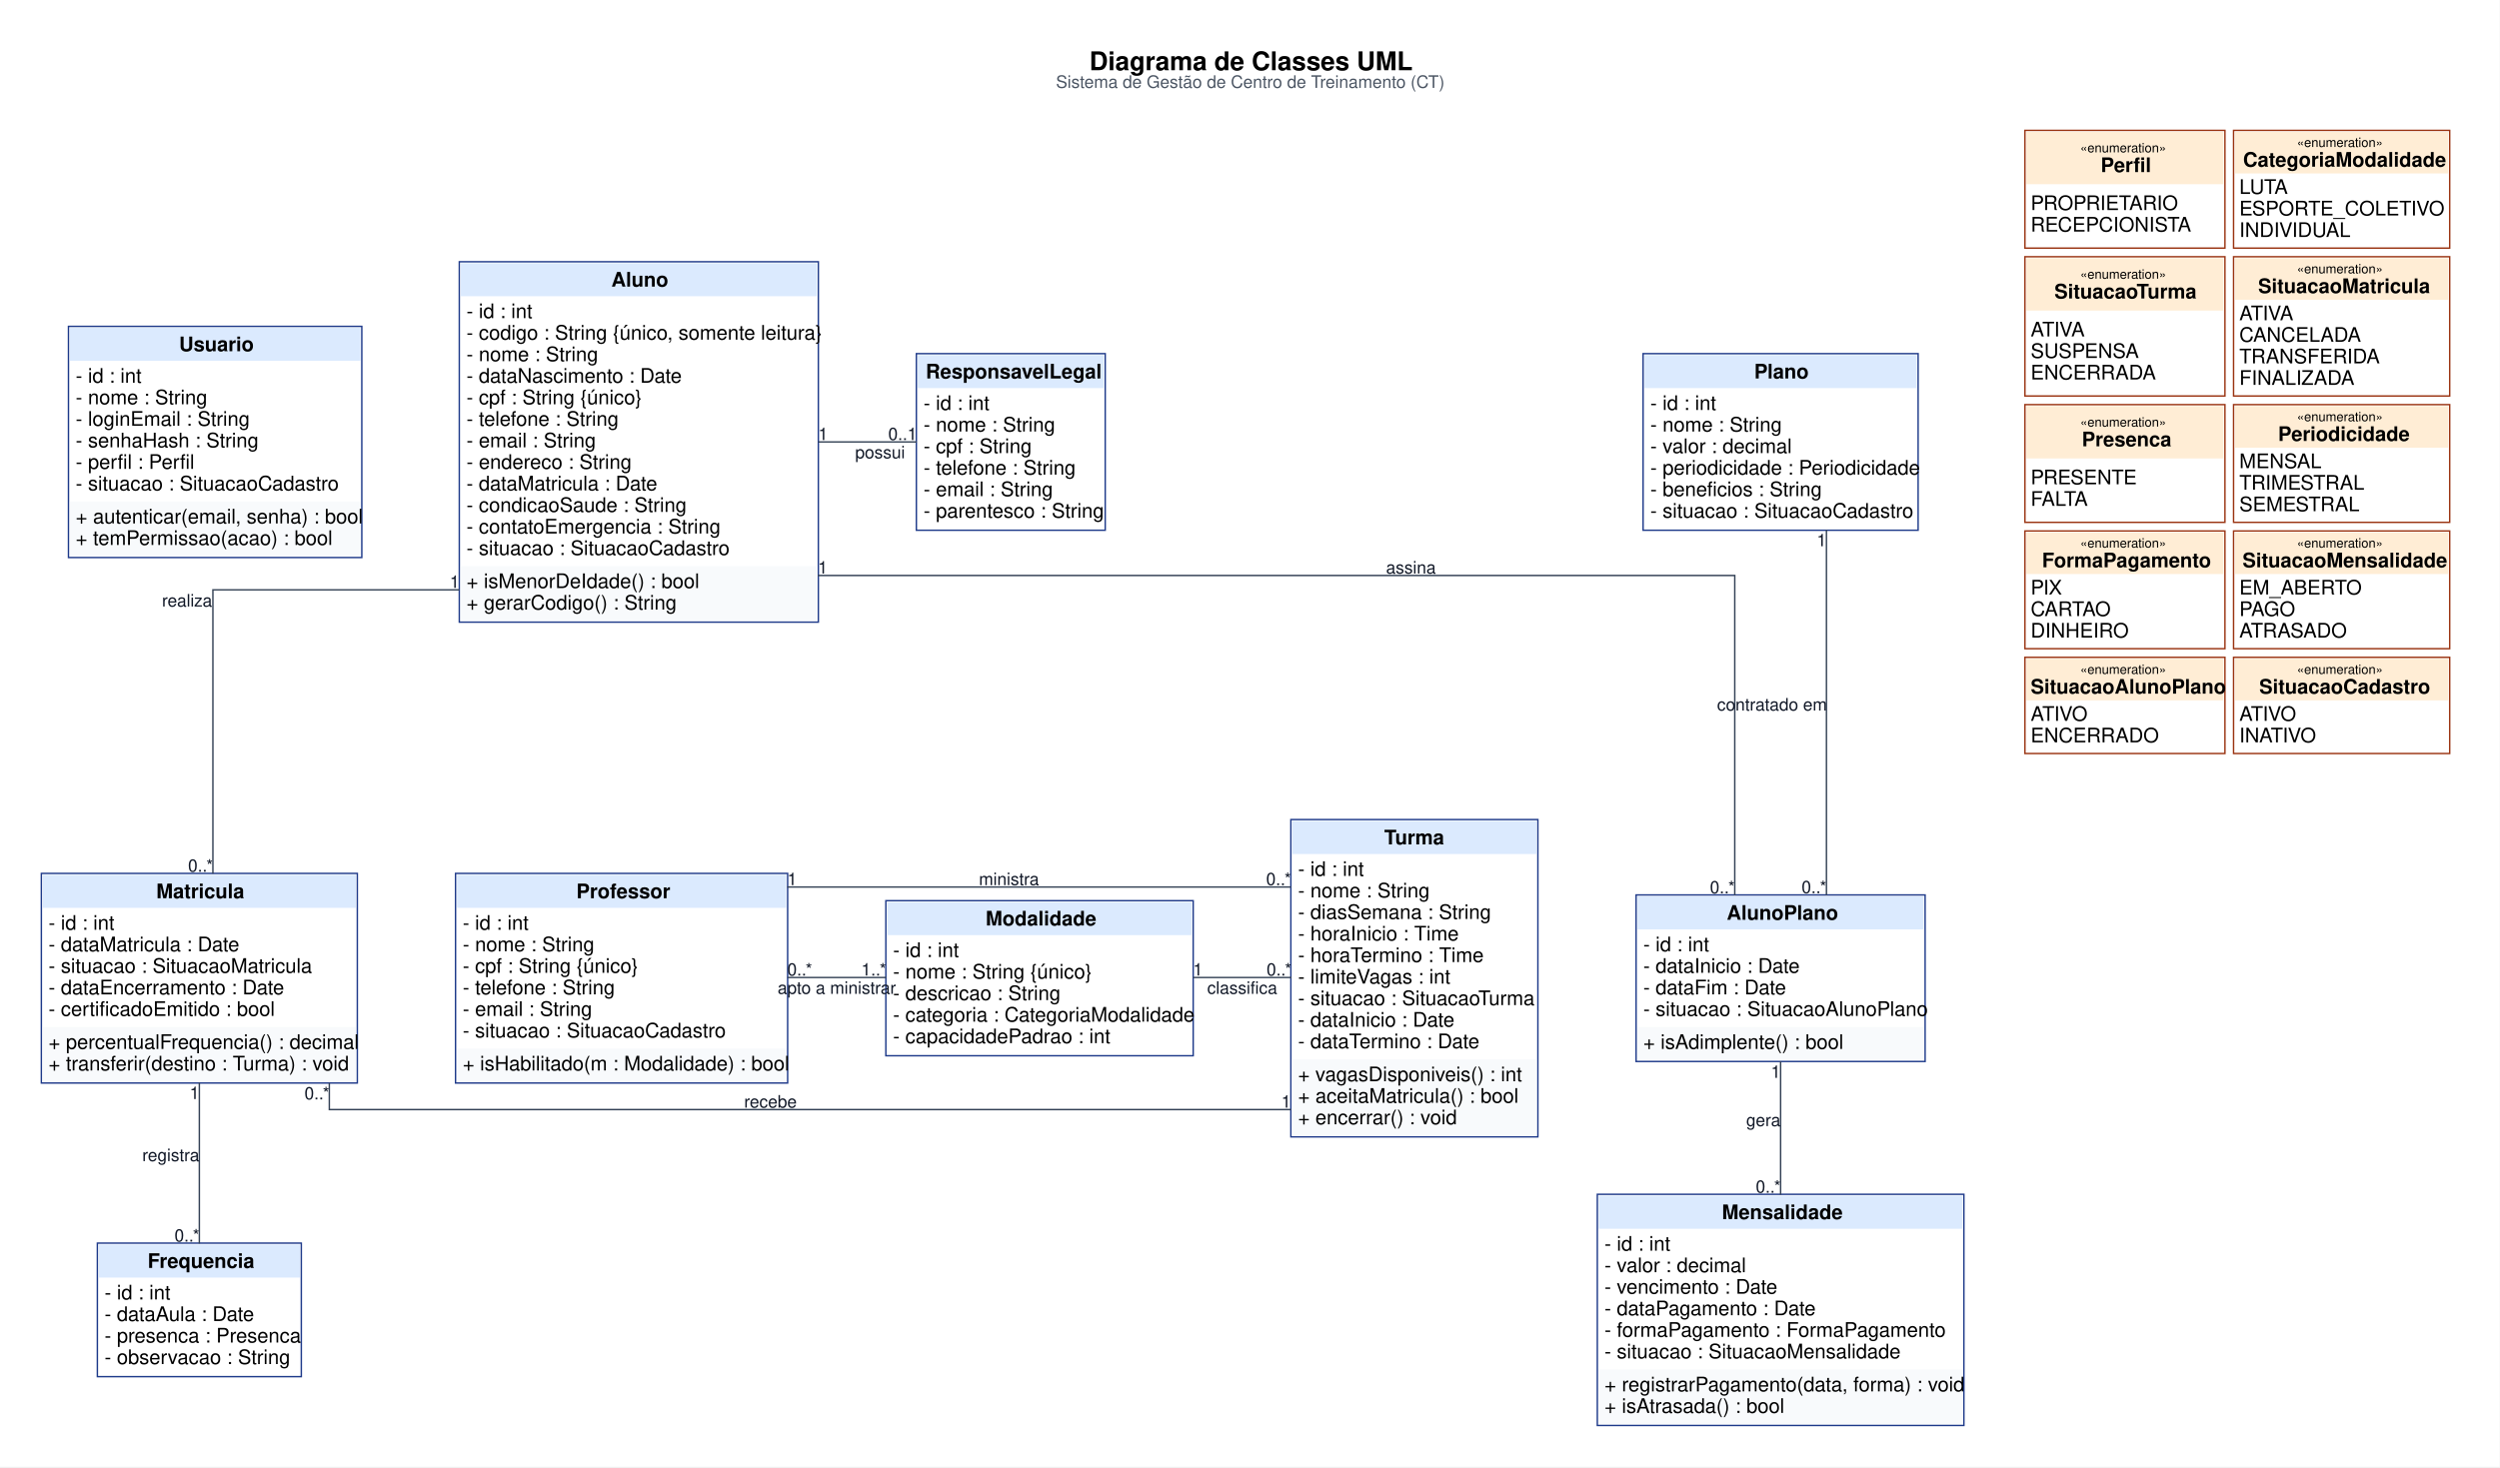
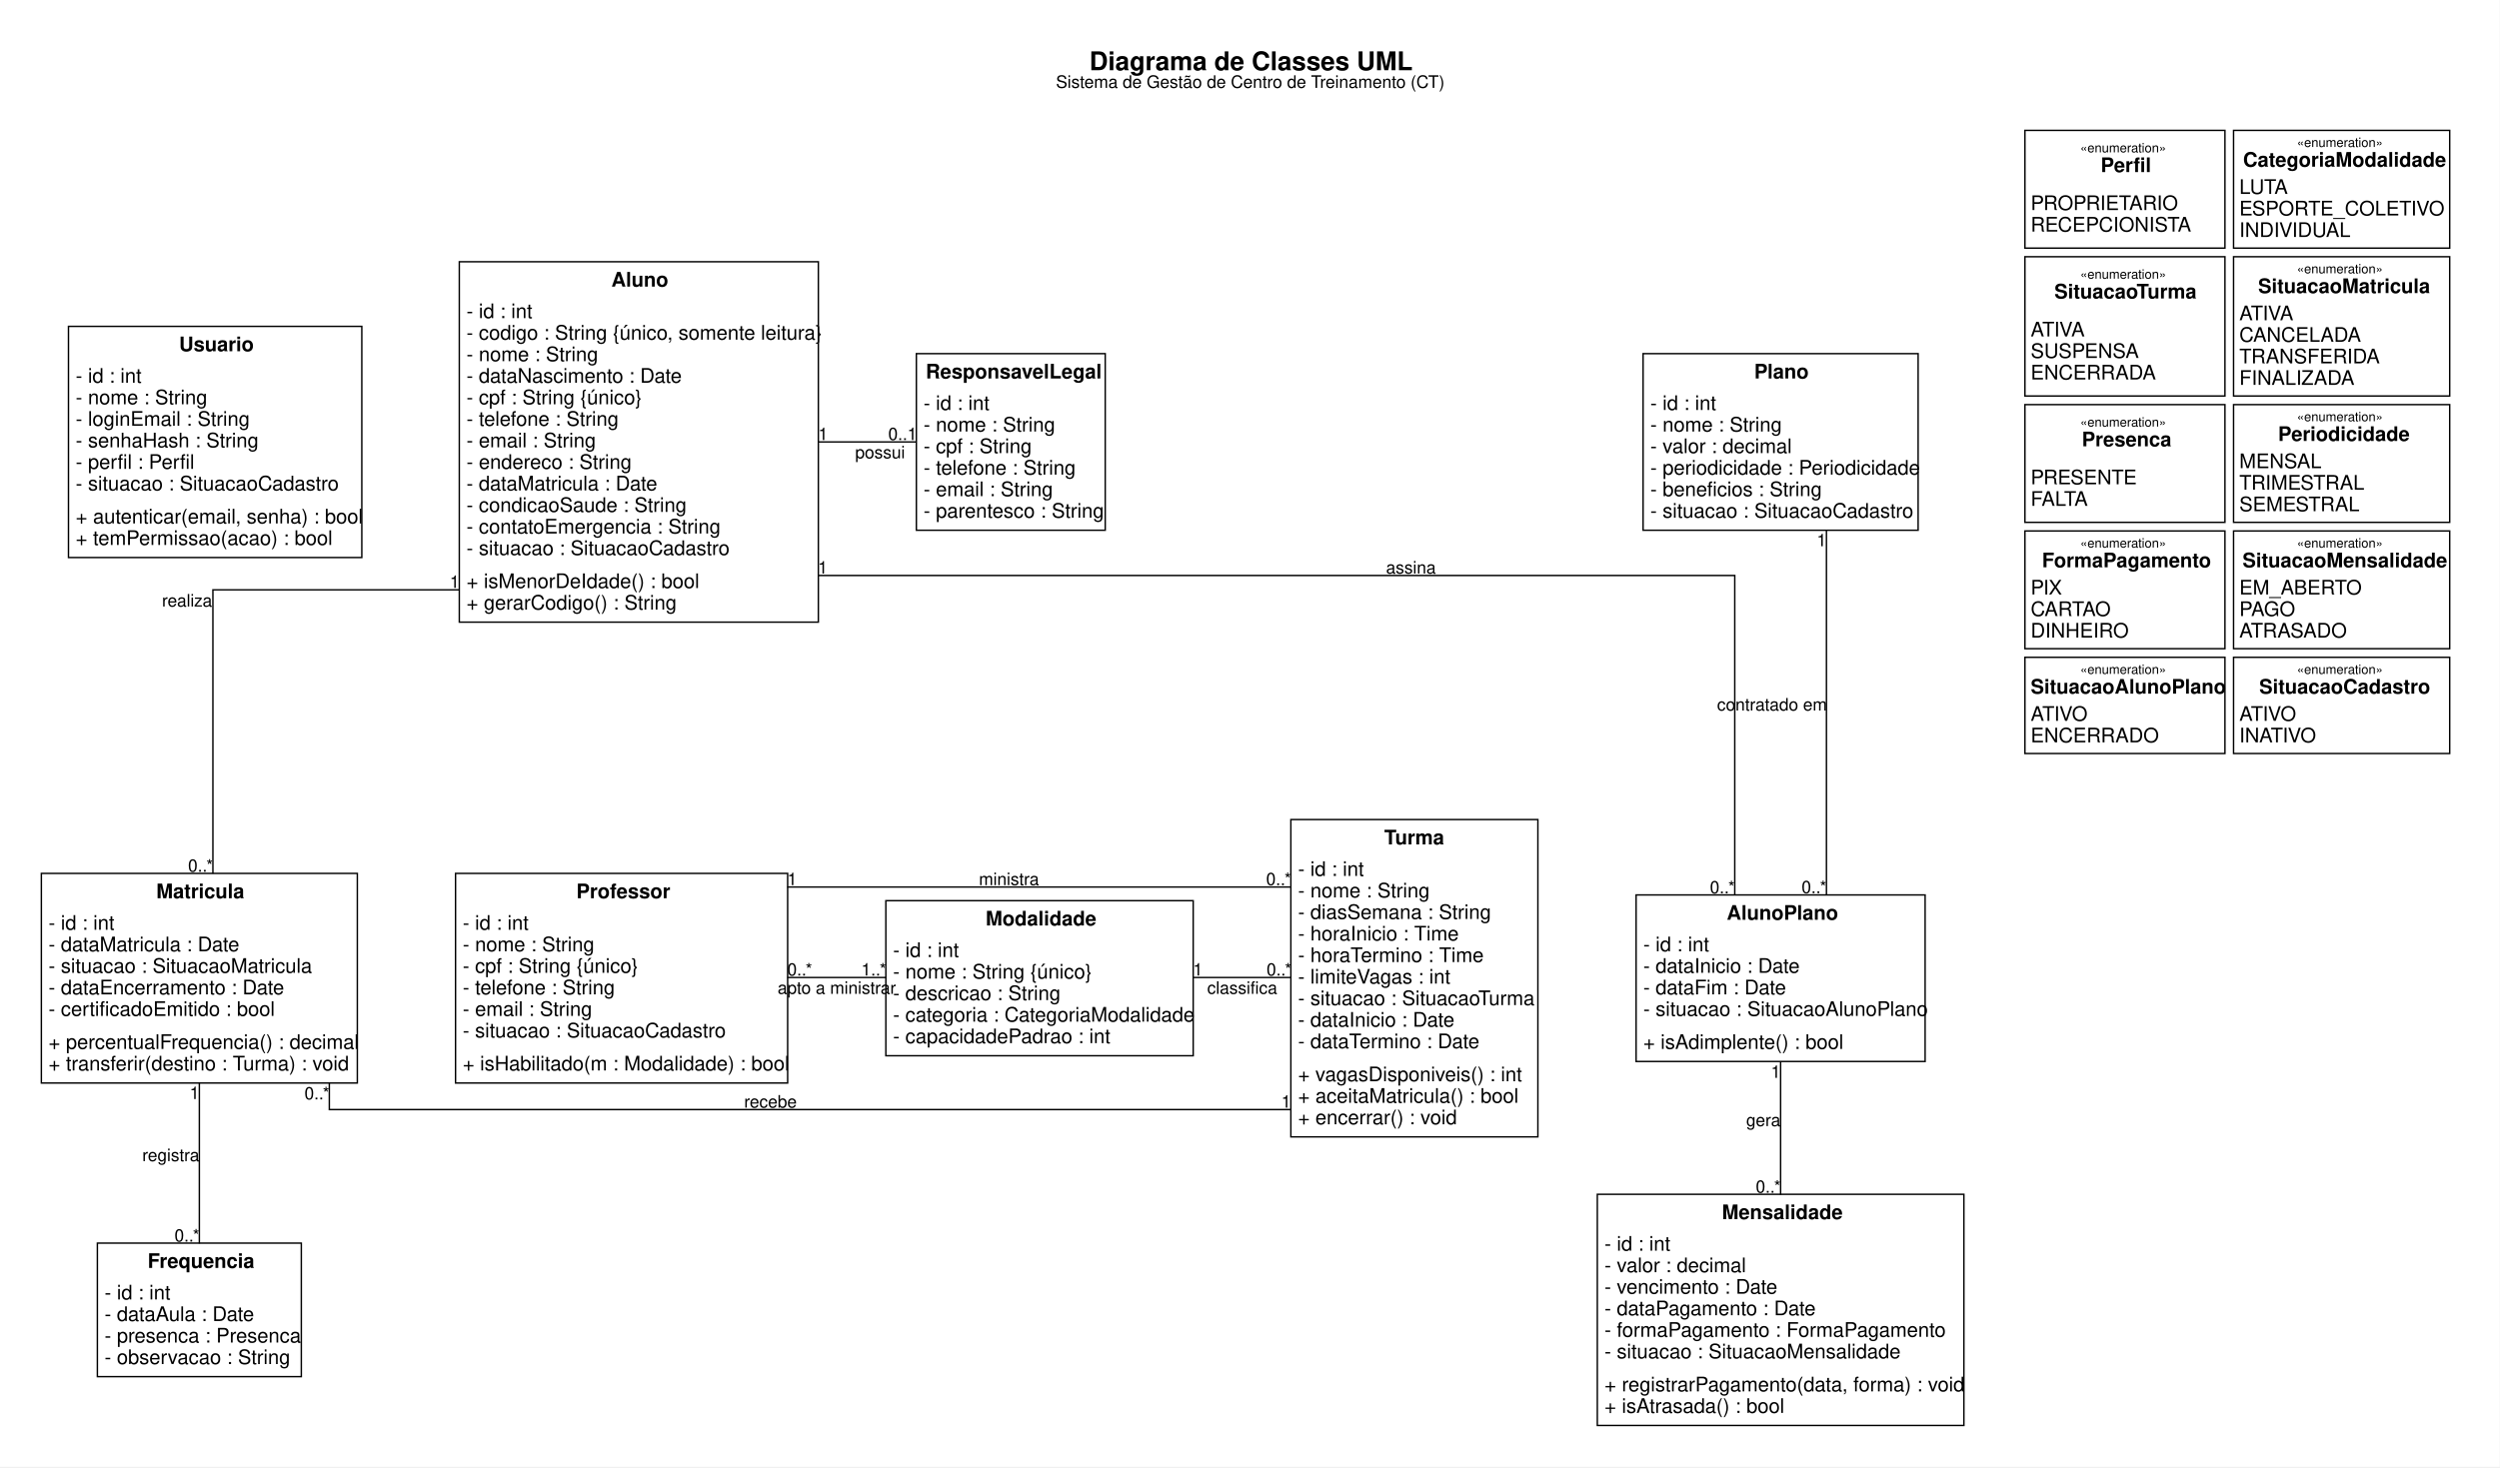
<svg xmlns="http://www.w3.org/2000/svg" width="1740pt" height="1022pt" viewBox="0.00 0.00 1740.00 1022.00">
  <g id="graph0" class="graph" transform="scale(1 1) rotate(0) translate(28.8 992.8)">
    <polygon fill="white" stroke="none" points="-28.8,28.8 -28.8,-992.8 1711.67,-992.8 1711.67,28.8 -28.8,28.8" />
    <text xml:space="preserve" text-anchor="start" x="729.69" y="-943.9" font-family="Helvetica,sans-Serif" font-weight="bold" font-size="18.00">Diagrama de Classes UML</text>
-     <text xml:space="preserve" text-anchor="start" x="706.44" y="-931.6" font-family="Helvetica,sans-Serif" font-size="12.00" fill="#4b5563">Sistema de Gestão de Centro de Treinamento (CT)</text>
+     <text xml:space="preserve" text-anchor="start" x="706.44" y="-931.6" font-family="Helvetica,sans-Serif" font-size="12.00" fill="#000000">Sistema de Gestão de Centro de Treinamento (CT)</text>
    <text xml:space="preserve" text-anchor="start" x="838.81" y="-913.9" font-family="Helvetica,sans-Serif" font-size="18.00"> </text>
    <g id="node1" class="node">
-       <polygon fill="none" stroke="#1e3a8a" points="18.88,-604.5 18.88,-765.5 223.12,-765.5 223.12,-604.5 18.88,-604.5" />
-       <polygon fill="#dbeafe" stroke="none" points="19.88,-741.5 19.88,-764.5 222.12,-764.5 222.12,-741.5 19.88,-741.5" />
+       <polygon fill="none" stroke="#000000" points="18.88,-604.5 18.88,-765.5 223.12,-765.5 223.12,-604.5 18.88,-604.5" />
      <text xml:space="preserve" text-anchor="start" x="95.88" y="-748.2" font-family="Helvetica,sans-Serif" font-weight="bold" font-size="14.00">Usuario</text>
      <text xml:space="preserve" text-anchor="start" x="23.88" y="-726.25" font-family="Helvetica,sans-Serif" font-size="14.00">- id : int</text>
      <text xml:space="preserve" text-anchor="start" x="23.88" y="-711.25" font-family="Helvetica,sans-Serif" font-size="14.00">- nome : String</text>
      <text xml:space="preserve" text-anchor="start" x="23.88" y="-696.25" font-family="Helvetica,sans-Serif" font-size="14.00">- loginEmail : String</text>
      <text xml:space="preserve" text-anchor="start" x="23.88" y="-681.25" font-family="Helvetica,sans-Serif" font-size="14.00">- senhaHash : String</text>
      <text xml:space="preserve" text-anchor="start" x="23.88" y="-666.25" font-family="Helvetica,sans-Serif" font-size="14.00">- perfil : Perfil</text>
      <text xml:space="preserve" text-anchor="start" x="23.88" y="-651.25" font-family="Helvetica,sans-Serif" font-size="14.00">- situacao : SituacaoCadastro</text>
-       <polygon fill="#f8fafc" stroke="none" points="19.88,-605.5 19.88,-643.5 222.12,-643.5 222.12,-605.5 19.88,-605.5" />
      <text xml:space="preserve" text-anchor="start" x="23.88" y="-628.25" font-family="Helvetica,sans-Serif" font-size="14.00">+ autenticar(email, senha) : bool</text>
      <text xml:space="preserve" text-anchor="start" x="23.88" y="-613.25" font-family="Helvetica,sans-Serif" font-size="14.00">+ temPermissao(acao) : bool</text>
    </g>
    <g id="node2" class="node">
-       <polygon fill="none" stroke="#1e3a8a" points="291,-559.5 291,-810.5 541,-810.5 541,-559.5 291,-559.5" />
-       <polygon fill="#dbeafe" stroke="none" points="292,-786.5 292,-809.5 540,-809.5 540,-786.5 292,-786.5" />
+       <polygon fill="none" stroke="#000000" points="291,-559.5 291,-810.5 541,-810.5 541,-559.5 291,-559.5" />
      <text xml:space="preserve" text-anchor="start" x="396.88" y="-793.2" font-family="Helvetica,sans-Serif" font-weight="bold" font-size="14.00">Aluno</text>
      <text xml:space="preserve" text-anchor="start" x="296" y="-771.25" font-family="Helvetica,sans-Serif" font-size="14.00">- id : int</text>
      <text xml:space="preserve" text-anchor="start" x="296" y="-756.25" font-family="Helvetica,sans-Serif" font-size="14.00">- codigo : String {único, somente leitura}</text>
      <text xml:space="preserve" text-anchor="start" x="296" y="-741.25" font-family="Helvetica,sans-Serif" font-size="14.00">- nome : String</text>
      <text xml:space="preserve" text-anchor="start" x="296" y="-726.25" font-family="Helvetica,sans-Serif" font-size="14.00">- dataNascimento : Date</text>
      <text xml:space="preserve" text-anchor="start" x="296" y="-711.25" font-family="Helvetica,sans-Serif" font-size="14.00">- cpf : String {único}</text>
      <text xml:space="preserve" text-anchor="start" x="296" y="-696.25" font-family="Helvetica,sans-Serif" font-size="14.00">- telefone : String</text>
      <text xml:space="preserve" text-anchor="start" x="296" y="-681.25" font-family="Helvetica,sans-Serif" font-size="14.00">- email : String</text>
      <text xml:space="preserve" text-anchor="start" x="296" y="-666.25" font-family="Helvetica,sans-Serif" font-size="14.00">- endereco : String</text>
      <text xml:space="preserve" text-anchor="start" x="296" y="-651.25" font-family="Helvetica,sans-Serif" font-size="14.00">- dataMatricula : Date</text>
      <text xml:space="preserve" text-anchor="start" x="296" y="-636.25" font-family="Helvetica,sans-Serif" font-size="14.00">- condicaoSaude : String</text>
      <text xml:space="preserve" text-anchor="start" x="296" y="-621.25" font-family="Helvetica,sans-Serif" font-size="14.00">- contatoEmergencia : String</text>
      <text xml:space="preserve" text-anchor="start" x="296" y="-606.25" font-family="Helvetica,sans-Serif" font-size="14.00">- situacao : SituacaoCadastro</text>
-       <polygon fill="#f8fafc" stroke="none" points="292,-560.5 292,-598.5 540,-598.5 540,-560.5 292,-560.5" />
      <text xml:space="preserve" text-anchor="start" x="296" y="-583.25" font-family="Helvetica,sans-Serif" font-size="14.00">+ isMenorDeIdade() : bool</text>
      <text xml:space="preserve" text-anchor="start" x="296" y="-568.25" font-family="Helvetica,sans-Serif" font-size="14.00">+ gerarCodigo() : String</text>
    </g>
    <g id="node3" class="node">
-       <polygon fill="none" stroke="#1e3a8a" points="609.25,-623.5 609.25,-746.5 740.75,-746.5 740.75,-623.5 609.25,-623.5" />
-       <polygon fill="#dbeafe" stroke="none" points="610.25,-722.5 610.25,-745.5 739.75,-745.5 739.75,-722.5 610.25,-722.5" />
+       <polygon fill="none" stroke="#000000" points="609.25,-623.5 609.25,-746.5 740.75,-746.5 740.75,-623.5 609.25,-623.5" />
      <text xml:space="preserve" text-anchor="start" x="615.75" y="-729.2" font-family="Helvetica,sans-Serif" font-weight="bold" font-size="14.00">ResponsavelLegal</text>
      <text xml:space="preserve" text-anchor="start" x="614.25" y="-707.25" font-family="Helvetica,sans-Serif" font-size="14.00">- id : int</text>
      <text xml:space="preserve" text-anchor="start" x="614.25" y="-692.25" font-family="Helvetica,sans-Serif" font-size="14.00">- nome : String</text>
      <text xml:space="preserve" text-anchor="start" x="614.25" y="-677.25" font-family="Helvetica,sans-Serif" font-size="14.00">- cpf : String</text>
      <text xml:space="preserve" text-anchor="start" x="614.25" y="-662.25" font-family="Helvetica,sans-Serif" font-size="14.00">- telefone : String</text>
      <text xml:space="preserve" text-anchor="start" x="614.25" y="-647.25" font-family="Helvetica,sans-Serif" font-size="14.00">- email : String</text>
      <text xml:space="preserve" text-anchor="start" x="614.25" y="-632.25" font-family="Helvetica,sans-Serif" font-size="14.00">- parentesco : String</text>
    </g>
    <g id="edge1" class="edge">
-       <path fill="none" stroke="#334155" d="M540.95,-685C564.62,-685 588.5,-685 609.41,-685" />
-       <text xml:space="preserve" text-anchor="middle" x="583.99" y="-673.6" font-family="Helvetica,sans-Serif" font-size="12.00" fill="#111827">possui</text>
-       <text xml:space="preserve" text-anchor="middle" x="599.66" y="-686.35" font-family="Helvetica,sans-Serif" font-size="12.00" fill="#111827">0..1</text>
-       <text xml:space="preserve" text-anchor="middle" x="544.32" y="-686.35" font-family="Helvetica,sans-Serif" font-size="12.00" fill="#111827">1</text>
+       <path fill="none" stroke="#000000" d="M540.95,-685C564.62,-685 588.5,-685 609.41,-685" />
+       <text xml:space="preserve" text-anchor="middle" x="583.99" y="-673.6" font-family="Helvetica,sans-Serif" font-size="12.00" fill="#000000">possui</text>
+       <text xml:space="preserve" text-anchor="middle" x="599.66" y="-686.35" font-family="Helvetica,sans-Serif" font-size="12.00" fill="#000000">0..1</text>
+       <text xml:space="preserve" text-anchor="middle" x="544.32" y="-686.35" font-family="Helvetica,sans-Serif" font-size="12.00" fill="#000000">1</text>
    </g>
    <g id="node7" class="node">
-       <polygon fill="none" stroke="#1e3a8a" points="0,-238.5 0,-384.5 220,-384.5 220,-238.5 0,-238.5" />
-       <polygon fill="#dbeafe" stroke="none" points="1,-360.5 1,-383.5 219,-383.5 219,-360.5 1,-360.5" />
+       <polygon fill="none" stroke="#000000" points="0,-238.5 0,-384.5 220,-384.5 220,-238.5 0,-238.5" />
      <text xml:space="preserve" text-anchor="start" x="80" y="-367.2" font-family="Helvetica,sans-Serif" font-weight="bold" font-size="14.00">Matricula</text>
      <text xml:space="preserve" text-anchor="start" x="5" y="-345.25" font-family="Helvetica,sans-Serif" font-size="14.00">- id : int</text>
      <text xml:space="preserve" text-anchor="start" x="5" y="-330.25" font-family="Helvetica,sans-Serif" font-size="14.00">- dataMatricula : Date</text>
      <text xml:space="preserve" text-anchor="start" x="5" y="-315.25" font-family="Helvetica,sans-Serif" font-size="14.00">- situacao : SituacaoMatricula</text>
      <text xml:space="preserve" text-anchor="start" x="5" y="-300.25" font-family="Helvetica,sans-Serif" font-size="14.00">- dataEncerramento : Date</text>
      <text xml:space="preserve" text-anchor="start" x="5" y="-285.25" font-family="Helvetica,sans-Serif" font-size="14.00">- certificadoEmitido : bool</text>
-       <polygon fill="#f8fafc" stroke="none" points="1,-239.5 1,-277.5 219,-277.5 219,-239.5 1,-239.5" />
      <text xml:space="preserve" text-anchor="start" x="5" y="-262.25" font-family="Helvetica,sans-Serif" font-size="14.00">+ percentualFrequencia() : decimal</text>
      <text xml:space="preserve" text-anchor="start" x="5" y="-247.25" font-family="Helvetica,sans-Serif" font-size="14.00">+ transferir(destino : Turma) : void</text>
    </g>
    <g id="edge2" class="edge">
-       <path fill="none" stroke="#334155" d="M291.09,-582C210.04,-582 119.44,-582 119.44,-582 119.44,-582 119.44,-464.46 119.44,-384.34" />
-       <text xml:space="preserve" text-anchor="middle" x="101.44" y="-570.35" font-family="Helvetica,sans-Serif" font-size="12.00" fill="#111827">realiza</text>
-       <text xml:space="preserve" text-anchor="middle" x="110.81" y="-385.69" font-family="Helvetica,sans-Serif" font-size="12.00" fill="#111827">0..*</text>
-       <text xml:space="preserve" text-anchor="middle" x="287.72" y="-583.35" font-family="Helvetica,sans-Serif" font-size="12.00" fill="#111827">1</text>
+       <path fill="none" stroke="#000000" d="M291.09,-582C210.04,-582 119.44,-582 119.44,-582 119.44,-582 119.44,-464.46 119.44,-384.34" />
+       <text xml:space="preserve" text-anchor="middle" x="101.44" y="-570.35" font-family="Helvetica,sans-Serif" font-size="12.00" fill="#000000">realiza</text>
+       <text xml:space="preserve" text-anchor="middle" x="110.81" y="-385.69" font-family="Helvetica,sans-Serif" font-size="12.00" fill="#000000">0..*</text>
+       <text xml:space="preserve" text-anchor="middle" x="287.72" y="-583.35" font-family="Helvetica,sans-Serif" font-size="12.00" fill="#000000">1</text>
    </g>
    <g id="node10" class="node">
-       <polygon fill="none" stroke="#1e3a8a" points="1110.38,-253.5 1110.38,-369.5 1311.62,-369.5 1311.62,-253.5 1110.38,-253.5" />
-       <polygon fill="#dbeafe" stroke="none" points="1111.38,-345.5 1111.38,-368.5 1310.62,-368.5 1310.62,-345.5 1111.38,-345.5" />
+       <polygon fill="none" stroke="#000000" points="1110.38,-253.5 1110.38,-369.5 1311.62,-369.5 1311.62,-253.5 1110.38,-253.5" />
      <text xml:space="preserve" text-anchor="start" x="1173.5" y="-352.2" font-family="Helvetica,sans-Serif" font-weight="bold" font-size="14.00">AlunoPlano</text>
      <text xml:space="preserve" text-anchor="start" x="1115.38" y="-330.25" font-family="Helvetica,sans-Serif" font-size="14.00">- id : int</text>
      <text xml:space="preserve" text-anchor="start" x="1115.38" y="-315.25" font-family="Helvetica,sans-Serif" font-size="14.00">- dataInicio : Date</text>
      <text xml:space="preserve" text-anchor="start" x="1115.38" y="-300.25" font-family="Helvetica,sans-Serif" font-size="14.00">- dataFim : Date</text>
      <text xml:space="preserve" text-anchor="start" x="1115.38" y="-285.25" font-family="Helvetica,sans-Serif" font-size="14.00">- situacao : SituacaoAlunoPlano</text>
-       <polygon fill="#f8fafc" stroke="none" points="1111.38,-254.5 1111.38,-277.5 1310.62,-277.5 1310.62,-254.5 1111.38,-254.5" />
      <text xml:space="preserve" text-anchor="start" x="1115.38" y="-262.25" font-family="Helvetica,sans-Serif" font-size="14.00">+ isAdimplente() : bool</text>
    </g>
    <g id="edge8" class="edge">
-       <path fill="none" stroke="#334155" d="M540.73,-592C757.08,-592 1179.08,-592 1179.08,-592 1179.08,-592 1179.08,-451.39 1179.08,-369.28" />
-       <text xml:space="preserve" text-anchor="middle" x="953.64" y="-593.35" font-family="Helvetica,sans-Serif" font-size="12.00" fill="#111827">assina</text>
-       <text xml:space="preserve" text-anchor="middle" x="1170.46" y="-370.63" font-family="Helvetica,sans-Serif" font-size="12.00" fill="#111827">0..*</text>
-       <text xml:space="preserve" text-anchor="middle" x="544.1" y="-593.35" font-family="Helvetica,sans-Serif" font-size="12.00" fill="#111827">1</text>
+       <path fill="none" stroke="#000000" d="M540.73,-592C757.08,-592 1179.08,-592 1179.08,-592 1179.08,-592 1179.08,-451.39 1179.08,-369.28" />
+       <text xml:space="preserve" text-anchor="middle" x="953.64" y="-593.35" font-family="Helvetica,sans-Serif" font-size="12.00" fill="#000000">assina</text>
+       <text xml:space="preserve" text-anchor="middle" x="1170.46" y="-370.63" font-family="Helvetica,sans-Serif" font-size="12.00" fill="#000000">0..*</text>
+       <text xml:space="preserve" text-anchor="middle" x="544.1" y="-593.35" font-family="Helvetica,sans-Serif" font-size="12.00" fill="#000000">1</text>
    </g>
    <g id="node4" class="node">
-       <polygon fill="none" stroke="#1e3a8a" points="288.38,-238.5 288.38,-384.5 519.62,-384.5 519.62,-238.5 288.38,-238.5" />
-       <polygon fill="#dbeafe" stroke="none" points="289.38,-360.5 289.38,-383.5 518.62,-383.5 518.62,-360.5 289.38,-360.5" />
+       <polygon fill="none" stroke="#000000" points="288.38,-238.5 288.38,-384.5 519.62,-384.5 519.62,-238.5 288.38,-238.5" />
      <text xml:space="preserve" text-anchor="start" x="372.5" y="-367.2" font-family="Helvetica,sans-Serif" font-weight="bold" font-size="14.00">Professor</text>
      <text xml:space="preserve" text-anchor="start" x="293.38" y="-345.25" font-family="Helvetica,sans-Serif" font-size="14.00">- id : int</text>
      <text xml:space="preserve" text-anchor="start" x="293.38" y="-330.25" font-family="Helvetica,sans-Serif" font-size="14.00">- nome : String</text>
      <text xml:space="preserve" text-anchor="start" x="293.38" y="-315.25" font-family="Helvetica,sans-Serif" font-size="14.00">- cpf : String {único}</text>
      <text xml:space="preserve" text-anchor="start" x="293.38" y="-300.25" font-family="Helvetica,sans-Serif" font-size="14.00">- telefone : String</text>
      <text xml:space="preserve" text-anchor="start" x="293.38" y="-285.25" font-family="Helvetica,sans-Serif" font-size="14.00">- email : String</text>
      <text xml:space="preserve" text-anchor="start" x="293.38" y="-270.25" font-family="Helvetica,sans-Serif" font-size="14.00">- situacao : SituacaoCadastro</text>
-       <polygon fill="#f8fafc" stroke="none" points="289.38,-239.5 289.38,-262.5 518.62,-262.5 518.62,-239.5 289.38,-239.5" />
      <text xml:space="preserve" text-anchor="start" x="293.38" y="-247.25" font-family="Helvetica,sans-Serif" font-size="14.00">+ isHabilitado(m : Modalidade) : bool</text>
    </g>
    <g id="node5" class="node">
-       <polygon fill="none" stroke="#1e3a8a" points="588,-257.5 588,-365.5 802,-365.5 802,-257.5 588,-257.5" />
-       <polygon fill="#dbeafe" stroke="none" points="589,-341.5 589,-364.5 801,-364.5 801,-341.5 589,-341.5" />
+       <polygon fill="none" stroke="#000000" points="588,-257.5 588,-365.5 802,-365.5 802,-257.5 588,-257.5" />
      <text xml:space="preserve" text-anchor="start" x="657.5" y="-348.2" font-family="Helvetica,sans-Serif" font-weight="bold" font-size="14.00">Modalidade</text>
      <text xml:space="preserve" text-anchor="start" x="593" y="-326.25" font-family="Helvetica,sans-Serif" font-size="14.00">- id : int</text>
      <text xml:space="preserve" text-anchor="start" x="593" y="-311.25" font-family="Helvetica,sans-Serif" font-size="14.00">- nome : String {único}</text>
      <text xml:space="preserve" text-anchor="start" x="593" y="-296.25" font-family="Helvetica,sans-Serif" font-size="14.00">- descricao : String</text>
      <text xml:space="preserve" text-anchor="start" x="593" y="-281.25" font-family="Helvetica,sans-Serif" font-size="14.00">- categoria : CategoriaModalidade</text>
      <text xml:space="preserve" text-anchor="start" x="593" y="-266.25" font-family="Helvetica,sans-Serif" font-size="14.00">- capacidadePadrao : int</text>
    </g>
    <g id="edge7" class="edge">
-       <path fill="none" stroke="#334155" d="M519.43,-312C542.12,-312 565.83,-312 588.22,-312" />
-       <text xml:space="preserve" text-anchor="middle" x="553.83" y="-300.6" font-family="Helvetica,sans-Serif" font-size="12.00" fill="#111827">apto a ministrar</text>
-       <text xml:space="preserve" text-anchor="middle" x="579.6" y="-313.35" font-family="Helvetica,sans-Serif" font-size="12.00" fill="#111827">1..*</text>
-       <text xml:space="preserve" text-anchor="middle" x="528.05" y="-313.35" font-family="Helvetica,sans-Serif" font-size="12.00" fill="#111827">0..*</text>
+       <path fill="none" stroke="#000000" d="M519.43,-312C542.12,-312 565.83,-312 588.22,-312" />
+       <text xml:space="preserve" text-anchor="middle" x="553.83" y="-300.6" font-family="Helvetica,sans-Serif" font-size="12.00" fill="#000000">apto a ministrar</text>
+       <text xml:space="preserve" text-anchor="middle" x="579.6" y="-313.35" font-family="Helvetica,sans-Serif" font-size="12.00" fill="#000000">1..*</text>
+       <text xml:space="preserve" text-anchor="middle" x="528.05" y="-313.35" font-family="Helvetica,sans-Serif" font-size="12.00" fill="#000000">0..*</text>
    </g>
    <g id="node6" class="node">
-       <polygon fill="none" stroke="#1e3a8a" points="870,-201 870,-422 1042,-422 1042,-201 870,-201" />
-       <polygon fill="#dbeafe" stroke="none" points="871,-398 871,-421 1041,-421 1041,-398 871,-398" />
+       <polygon fill="none" stroke="#000000" points="870,-201 870,-422 1042,-422 1042,-201 870,-201" />
      <text xml:space="preserve" text-anchor="start" x="935" y="-404.7" font-family="Helvetica,sans-Serif" font-weight="bold" font-size="14.00">Turma</text>
      <text xml:space="preserve" text-anchor="start" x="875" y="-382.75" font-family="Helvetica,sans-Serif" font-size="14.00">- id : int</text>
      <text xml:space="preserve" text-anchor="start" x="875" y="-367.75" font-family="Helvetica,sans-Serif" font-size="14.00">- nome : String</text>
      <text xml:space="preserve" text-anchor="start" x="875" y="-352.75" font-family="Helvetica,sans-Serif" font-size="14.00">- diasSemana : String</text>
      <text xml:space="preserve" text-anchor="start" x="875" y="-337.75" font-family="Helvetica,sans-Serif" font-size="14.00">- horaInicio : Time</text>
      <text xml:space="preserve" text-anchor="start" x="875" y="-322.75" font-family="Helvetica,sans-Serif" font-size="14.00">- horaTermino : Time</text>
      <text xml:space="preserve" text-anchor="start" x="875" y="-307.75" font-family="Helvetica,sans-Serif" font-size="14.00">- limiteVagas : int</text>
      <text xml:space="preserve" text-anchor="start" x="875" y="-292.75" font-family="Helvetica,sans-Serif" font-size="14.00">- situacao : SituacaoTurma</text>
      <text xml:space="preserve" text-anchor="start" x="875" y="-277.75" font-family="Helvetica,sans-Serif" font-size="14.00">- dataInicio : Date</text>
      <text xml:space="preserve" text-anchor="start" x="875" y="-262.75" font-family="Helvetica,sans-Serif" font-size="14.00">- dataTermino : Date</text>
-       <polygon fill="#f8fafc" stroke="none" points="871,-202 871,-255 1041,-255 1041,-202 871,-202" />
      <text xml:space="preserve" text-anchor="start" x="875" y="-239.75" font-family="Helvetica,sans-Serif" font-size="14.00">+ vagasDisponiveis() : int</text>
      <text xml:space="preserve" text-anchor="start" x="875" y="-224.75" font-family="Helvetica,sans-Serif" font-size="14.00">+ aceitaMatricula() : bool</text>
      <text xml:space="preserve" text-anchor="start" x="875" y="-209.75" font-family="Helvetica,sans-Serif" font-size="14.00">+ encerrar() : void</text>
    </g>
    <g id="edge6" class="edge">
-       <path fill="none" stroke="#334155" d="M519.38,-375C624,-375 775.83,-375 870.1,-375" />
-       <text xml:space="preserve" text-anchor="middle" x="673.74" y="-376.35" font-family="Helvetica,sans-Serif" font-size="12.00" fill="#111827">ministra</text>
-       <text xml:space="preserve" text-anchor="middle" x="861.48" y="-376.35" font-family="Helvetica,sans-Serif" font-size="12.00" fill="#111827">0..*</text>
-       <text xml:space="preserve" text-anchor="middle" x="522.76" y="-376.35" font-family="Helvetica,sans-Serif" font-size="12.00" fill="#111827">1</text>
+       <path fill="none" stroke="#000000" d="M519.38,-375C624,-375 775.83,-375 870.1,-375" />
+       <text xml:space="preserve" text-anchor="middle" x="673.74" y="-376.35" font-family="Helvetica,sans-Serif" font-size="12.00" fill="#000000">ministra</text>
+       <text xml:space="preserve" text-anchor="middle" x="861.48" y="-376.35" font-family="Helvetica,sans-Serif" font-size="12.00" fill="#000000">0..*</text>
+       <text xml:space="preserve" text-anchor="middle" x="522.76" y="-376.35" font-family="Helvetica,sans-Serif" font-size="12.00" fill="#000000">1</text>
    </g>
    <g id="edge5" class="edge">
-       <path fill="none" stroke="#334155" d="M801.91,-312C824.72,-312 848.52,-312 870.4,-312" />
-       <text xml:space="preserve" text-anchor="middle" x="836.16" y="-300.6" font-family="Helvetica,sans-Serif" font-size="12.00" fill="#111827">classifica</text>
-       <text xml:space="preserve" text-anchor="middle" x="861.78" y="-313.35" font-family="Helvetica,sans-Serif" font-size="12.00" fill="#111827">0..*</text>
-       <text xml:space="preserve" text-anchor="middle" x="805.29" y="-313.35" font-family="Helvetica,sans-Serif" font-size="12.00" fill="#111827">1</text>
+       <path fill="none" stroke="#000000" d="M801.91,-312C824.72,-312 848.52,-312 870.4,-312" />
+       <text xml:space="preserve" text-anchor="middle" x="836.16" y="-300.6" font-family="Helvetica,sans-Serif" font-size="12.00" fill="#000000">classifica</text>
+       <text xml:space="preserve" text-anchor="middle" x="861.78" y="-313.35" font-family="Helvetica,sans-Serif" font-size="12.00" fill="#000000">0..*</text>
+       <text xml:space="preserve" text-anchor="middle" x="805.29" y="-313.35" font-family="Helvetica,sans-Serif" font-size="12.00" fill="#000000">1</text>
    </g>
    <g id="edge3" class="edge">
-       <path fill="none" stroke="#334155" d="M870.07,-220C672.05,-220 200.5,-220 200.5,-220 200.5,-220 200.5,-227.65 200.5,-238.52" />
-       <text xml:space="preserve" text-anchor="middle" x="507.65" y="-221.35" font-family="Helvetica,sans-Serif" font-size="12.00" fill="#111827">recebe</text>
-       <text xml:space="preserve" text-anchor="middle" x="191.88" y="-227.12" font-family="Helvetica,sans-Serif" font-size="12.00" fill="#111827">0..*</text>
-       <text xml:space="preserve" text-anchor="middle" x="866.7" y="-221.35" font-family="Helvetica,sans-Serif" font-size="12.00" fill="#111827">1</text>
+       <path fill="none" stroke="#000000" d="M870.07,-220C672.05,-220 200.5,-220 200.5,-220 200.5,-220 200.5,-227.65 200.5,-238.52" />
+       <text xml:space="preserve" text-anchor="middle" x="507.65" y="-221.35" font-family="Helvetica,sans-Serif" font-size="12.00" fill="#000000">recebe</text>
+       <text xml:space="preserve" text-anchor="middle" x="191.88" y="-227.12" font-family="Helvetica,sans-Serif" font-size="12.00" fill="#000000">0..*</text>
+       <text xml:space="preserve" text-anchor="middle" x="866.7" y="-221.35" font-family="Helvetica,sans-Serif" font-size="12.00" fill="#000000">1</text>
    </g>
    <g id="node8" class="node">
-       <polygon fill="none" stroke="#1e3a8a" points="39,-34 39,-127 181,-127 181,-34 39,-34" />
-       <polygon fill="#dbeafe" stroke="none" points="40,-103 40,-126 180,-126 180,-103 40,-103" />
+       <polygon fill="none" stroke="#000000" points="39,-34 39,-127 181,-127 181,-34 39,-34" />
      <text xml:space="preserve" text-anchor="start" x="74" y="-109.7" font-family="Helvetica,sans-Serif" font-weight="bold" font-size="14.00">Frequencia</text>
      <text xml:space="preserve" text-anchor="start" x="44" y="-87.75" font-family="Helvetica,sans-Serif" font-size="14.00">- id : int</text>
      <text xml:space="preserve" text-anchor="start" x="44" y="-72.75" font-family="Helvetica,sans-Serif" font-size="14.00">- dataAula : Date</text>
      <text xml:space="preserve" text-anchor="start" x="44" y="-57.75" font-family="Helvetica,sans-Serif" font-size="14.00">- presenca : Presenca</text>
      <text xml:space="preserve" text-anchor="start" x="44" y="-42.75" font-family="Helvetica,sans-Serif" font-size="14.00">- observacao : String</text>
    </g>
    <g id="edge4" class="edge">
-       <path fill="none" stroke="#334155" d="M110,-238.73C110,-202.09 110,-158.79 110,-126.75" />
-       <text xml:space="preserve" text-anchor="middle" x="90.12" y="-184.09" font-family="Helvetica,sans-Serif" font-size="12.00" fill="#111827">registra</text>
-       <text xml:space="preserve" text-anchor="middle" x="101.38" y="-128.1" font-family="Helvetica,sans-Serif" font-size="12.00" fill="#111827">0..*</text>
-       <text xml:space="preserve" text-anchor="middle" x="106.62" y="-227.33" font-family="Helvetica,sans-Serif" font-size="12.00" fill="#111827">1</text>
+       <path fill="none" stroke="#000000" d="M110,-238.73C110,-202.09 110,-158.79 110,-126.75" />
+       <text xml:space="preserve" text-anchor="middle" x="90.12" y="-184.09" font-family="Helvetica,sans-Serif" font-size="12.00" fill="#000000">registra</text>
+       <text xml:space="preserve" text-anchor="middle" x="101.38" y="-128.1" font-family="Helvetica,sans-Serif" font-size="12.00" fill="#000000">0..*</text>
+       <text xml:space="preserve" text-anchor="middle" x="106.62" y="-227.33" font-family="Helvetica,sans-Serif" font-size="12.00" fill="#000000">1</text>
    </g>
    <g id="node9" class="node">
-       <polygon fill="none" stroke="#1e3a8a" points="1115.25,-623.5 1115.25,-746.5 1306.75,-746.5 1306.75,-623.5 1115.25,-623.5" />
-       <polygon fill="#dbeafe" stroke="none" points="1116.25,-722.5 1116.25,-745.5 1305.75,-745.5 1305.75,-722.5 1116.25,-722.5" />
+       <polygon fill="none" stroke="#000000" points="1115.25,-623.5 1115.25,-746.5 1306.75,-746.5 1306.75,-623.5 1115.25,-623.5" />
      <text xml:space="preserve" text-anchor="start" x="1192.62" y="-729.2" font-family="Helvetica,sans-Serif" font-weight="bold" font-size="14.00">Plano</text>
      <text xml:space="preserve" text-anchor="start" x="1120.25" y="-707.25" font-family="Helvetica,sans-Serif" font-size="14.00">- id : int</text>
      <text xml:space="preserve" text-anchor="start" x="1120.25" y="-692.25" font-family="Helvetica,sans-Serif" font-size="14.00">- nome : String</text>
      <text xml:space="preserve" text-anchor="start" x="1120.25" y="-677.25" font-family="Helvetica,sans-Serif" font-size="14.00">- valor : decimal</text>
      <text xml:space="preserve" text-anchor="start" x="1120.25" y="-662.25" font-family="Helvetica,sans-Serif" font-size="14.00">- periodicidade : Periodicidade</text>
      <text xml:space="preserve" text-anchor="start" x="1120.25" y="-647.25" font-family="Helvetica,sans-Serif" font-size="14.00">- beneficios : String</text>
      <text xml:space="preserve" text-anchor="start" x="1120.25" y="-632.25" font-family="Helvetica,sans-Serif" font-size="14.00">- situacao : SituacaoCadastro</text>
    </g>
    <g id="edge9" class="edge">
-       <path fill="none" stroke="#334155" d="M1242.92,-623.74C1242.92,-553.27 1242.92,-438.44 1242.92,-369.41" />
-       <text xml:space="preserve" text-anchor="middle" x="1205.04" y="-497.93" font-family="Helvetica,sans-Serif" font-size="12.00" fill="#111827">contratado em</text>
-       <text xml:space="preserve" text-anchor="middle" x="1234.29" y="-370.76" font-family="Helvetica,sans-Serif" font-size="12.00" fill="#111827">0..*</text>
-       <text xml:space="preserve" text-anchor="middle" x="1239.54" y="-612.34" font-family="Helvetica,sans-Serif" font-size="12.00" fill="#111827">1</text>
+       <path fill="none" stroke="#000000" d="M1242.92,-623.74C1242.92,-553.27 1242.92,-438.44 1242.92,-369.41" />
+       <text xml:space="preserve" text-anchor="middle" x="1205.04" y="-497.93" font-family="Helvetica,sans-Serif" font-size="12.00" fill="#000000">contratado em</text>
+       <text xml:space="preserve" text-anchor="middle" x="1234.29" y="-370.76" font-family="Helvetica,sans-Serif" font-size="12.00" fill="#000000">0..*</text>
+       <text xml:space="preserve" text-anchor="middle" x="1239.54" y="-612.34" font-family="Helvetica,sans-Serif" font-size="12.00" fill="#000000">1</text>
    </g>
    <g id="node11" class="node">
-       <polygon fill="none" stroke="#1e3a8a" points="1083.38,0 1083.38,-161 1338.62,-161 1338.62,0 1083.38,0" />
-       <polygon fill="#dbeafe" stroke="none" points="1084.38,-137 1084.38,-160 1337.62,-160 1337.62,-137 1084.38,-137" />
+       <polygon fill="none" stroke="#000000" points="1083.38,0 1083.38,-161 1338.62,-161 1338.62,0 1083.38,0" />
      <text xml:space="preserve" text-anchor="start" x="1170.12" y="-143.7" font-family="Helvetica,sans-Serif" font-weight="bold" font-size="14.00">Mensalidade</text>
      <text xml:space="preserve" text-anchor="start" x="1088.38" y="-121.75" font-family="Helvetica,sans-Serif" font-size="14.00">- id : int</text>
      <text xml:space="preserve" text-anchor="start" x="1088.38" y="-106.75" font-family="Helvetica,sans-Serif" font-size="14.00">- valor : decimal</text>
      <text xml:space="preserve" text-anchor="start" x="1088.38" y="-91.75" font-family="Helvetica,sans-Serif" font-size="14.00">- vencimento : Date</text>
      <text xml:space="preserve" text-anchor="start" x="1088.38" y="-76.75" font-family="Helvetica,sans-Serif" font-size="14.00">- dataPagamento : Date</text>
      <text xml:space="preserve" text-anchor="start" x="1088.38" y="-61.75" font-family="Helvetica,sans-Serif" font-size="14.00">- formaPagamento : FormaPagamento</text>
      <text xml:space="preserve" text-anchor="start" x="1088.38" y="-46.75" font-family="Helvetica,sans-Serif" font-size="14.00">- situacao : SituacaoMensalidade</text>
-       <polygon fill="#f8fafc" stroke="none" points="1084.38,-1 1084.38,-39 1337.62,-39 1337.62,-1 1084.38,-1" />
      <text xml:space="preserve" text-anchor="start" x="1088.38" y="-23.75" font-family="Helvetica,sans-Serif" font-size="14.00">+ registrarPagamento(data, forma) : void</text>
      <text xml:space="preserve" text-anchor="start" x="1088.38" y="-8.75" font-family="Helvetica,sans-Serif" font-size="14.00">+ isAtrasada() : bool</text>
    </g>
    <g id="edge10" class="edge">
-       <path fill="none" stroke="#334155" d="M1211,-253.51C1211,-225.44 1211,-191.29 1211,-160.77" />
-       <text xml:space="preserve" text-anchor="middle" x="1199" y="-208.49" font-family="Helvetica,sans-Serif" font-size="12.00" fill="#111827">gera</text>
-       <text xml:space="preserve" text-anchor="middle" x="1202.38" y="-162.12" font-family="Helvetica,sans-Serif" font-size="12.00" fill="#111827">0..*</text>
-       <text xml:space="preserve" text-anchor="middle" x="1207.62" y="-242.11" font-family="Helvetica,sans-Serif" font-size="12.00" fill="#111827">1</text>
+       <path fill="none" stroke="#000000" d="M1211,-253.51C1211,-225.44 1211,-191.29 1211,-160.77" />
+       <text xml:space="preserve" text-anchor="middle" x="1199" y="-208.49" font-family="Helvetica,sans-Serif" font-size="12.00" fill="#000000">gera</text>
+       <text xml:space="preserve" text-anchor="middle" x="1202.38" y="-162.12" font-family="Helvetica,sans-Serif" font-size="12.00" fill="#000000">0..*</text>
+       <text xml:space="preserve" text-anchor="middle" x="1207.62" y="-242.11" font-family="Helvetica,sans-Serif" font-size="12.00" fill="#000000">1</text>
    </g>
    <g id="node12" class="node">
-       <polygon fill="none" stroke="#9a3412" points="1381.12,-820 1381.12,-902 1520.38,-902 1520.38,-820 1381.12,-820" />
-       <polygon fill="#ffedd5" stroke="none" points="1382.12,-864.5 1382.12,-901 1519.38,-901 1519.38,-864.5 1382.12,-864.5" />
+       <polygon fill="none" stroke="#000000" points="1381.12,-820 1381.12,-902 1520.38,-902 1520.38,-820 1381.12,-820" />
      <text xml:space="preserve" text-anchor="start" x="1419.62" y="-886.7" font-family="Helvetica,sans-Serif" font-size="9.00">«enumeration»</text>
      <text xml:space="preserve" text-anchor="start" x="1433.88" y="-872.95" font-family="Helvetica,sans-Serif" font-weight="bold" font-size="14.00">Perfil</text>
      <text xml:space="preserve" text-anchor="start" x="1385.12" y="-846.5" font-family="Helvetica,sans-Serif" font-size="14.00">PROPRIETARIO</text>
      <text xml:space="preserve" text-anchor="start" x="1385.12" y="-831.5" font-family="Helvetica,sans-Serif" font-size="14.00">RECEPCIONISTA</text>
-       <polygon fill="none" stroke="#9a3412" points="1526.38,-820 1526.38,-902 1676.88,-902 1676.88,-820 1526.38,-820" />
-       <polygon fill="#ffedd5" stroke="none" points="1527.38,-872 1527.38,-901 1675.88,-901 1675.88,-872 1527.38,-872" />
+       <polygon fill="none" stroke="#000000" points="1526.38,-820 1526.38,-902 1676.88,-902 1676.88,-820 1526.38,-820" />
      <text xml:space="preserve" text-anchor="start" x="1570.5" y="-890.45" font-family="Helvetica,sans-Serif" font-size="9.00">«enumeration»</text>
      <text xml:space="preserve" text-anchor="start" x="1533" y="-876.7" font-family="Helvetica,sans-Serif" font-weight="bold" font-size="14.00">CategoriaModalidade</text>
      <text xml:space="preserve" text-anchor="start" x="1530.38" y="-857.75" font-family="Helvetica,sans-Serif" font-size="14.00">LUTA</text>
      <text xml:space="preserve" text-anchor="start" x="1530.38" y="-842.75" font-family="Helvetica,sans-Serif" font-size="14.00">ESPORTE_COLETIVO</text>
      <text xml:space="preserve" text-anchor="start" x="1530.38" y="-827.75" font-family="Helvetica,sans-Serif" font-size="14.00">INDIVIDUAL</text>
-       <polygon fill="none" stroke="#9a3412" points="1381.12,-717 1381.12,-814 1520.38,-814 1520.38,-717 1381.12,-717" />
-       <polygon fill="#ffedd5" stroke="none" points="1382.12,-776.5 1382.12,-813 1519.38,-813 1519.38,-776.5 1382.12,-776.5" />
+       <polygon fill="none" stroke="#000000" points="1381.12,-717 1381.12,-814 1520.38,-814 1520.38,-717 1381.12,-717" />
      <text xml:space="preserve" text-anchor="start" x="1419.62" y="-798.7" font-family="Helvetica,sans-Serif" font-size="9.00">«enumeration»</text>
      <text xml:space="preserve" text-anchor="start" x="1401.62" y="-784.95" font-family="Helvetica,sans-Serif" font-weight="bold" font-size="14.00">SituacaoTurma</text>
      <text xml:space="preserve" text-anchor="start" x="1385.12" y="-758.5" font-family="Helvetica,sans-Serif" font-size="14.00">ATIVA</text>
      <text xml:space="preserve" text-anchor="start" x="1385.12" y="-743.5" font-family="Helvetica,sans-Serif" font-size="14.00">SUSPENSA</text>
      <text xml:space="preserve" text-anchor="start" x="1385.12" y="-728.5" font-family="Helvetica,sans-Serif" font-size="14.00">ENCERRADA</text>
-       <polygon fill="none" stroke="#9a3412" points="1526.38,-717 1526.38,-814 1676.88,-814 1676.88,-717 1526.38,-717" />
-       <polygon fill="#ffedd5" stroke="none" points="1527.38,-784 1527.38,-813 1675.88,-813 1675.88,-784 1527.38,-784" />
+       <polygon fill="none" stroke="#000000" points="1526.38,-717 1526.38,-814 1676.88,-814 1676.88,-717 1526.38,-717" />
      <text xml:space="preserve" text-anchor="start" x="1570.5" y="-802.45" font-family="Helvetica,sans-Serif" font-size="9.00">«enumeration»</text>
      <text xml:space="preserve" text-anchor="start" x="1543.5" y="-788.7" font-family="Helvetica,sans-Serif" font-weight="bold" font-size="14.00">SituacaoMatricula</text>
      <text xml:space="preserve" text-anchor="start" x="1530.38" y="-769.75" font-family="Helvetica,sans-Serif" font-size="14.00">ATIVA</text>
      <text xml:space="preserve" text-anchor="start" x="1530.38" y="-754.75" font-family="Helvetica,sans-Serif" font-size="14.00">CANCELADA</text>
      <text xml:space="preserve" text-anchor="start" x="1530.38" y="-739.75" font-family="Helvetica,sans-Serif" font-size="14.00">TRANSFERIDA</text>
      <text xml:space="preserve" text-anchor="start" x="1530.38" y="-724.75" font-family="Helvetica,sans-Serif" font-size="14.00">FINALIZADA</text>
-       <polygon fill="none" stroke="#9a3412" points="1381.12,-629 1381.12,-711 1520.38,-711 1520.38,-629 1381.12,-629" />
-       <polygon fill="#ffedd5" stroke="none" points="1382.12,-673.5 1382.12,-710 1519.38,-710 1519.38,-673.5 1382.12,-673.5" />
+       <polygon fill="none" stroke="#000000" points="1381.12,-629 1381.12,-711 1520.38,-711 1520.38,-629 1381.12,-629" />
      <text xml:space="preserve" text-anchor="start" x="1419.62" y="-695.7" font-family="Helvetica,sans-Serif" font-size="9.00">«enumeration»</text>
      <text xml:space="preserve" text-anchor="start" x="1420.75" y="-681.95" font-family="Helvetica,sans-Serif" font-weight="bold" font-size="14.00">Presenca</text>
      <text xml:space="preserve" text-anchor="start" x="1385.12" y="-655.5" font-family="Helvetica,sans-Serif" font-size="14.00">PRESENTE</text>
      <text xml:space="preserve" text-anchor="start" x="1385.12" y="-640.5" font-family="Helvetica,sans-Serif" font-size="14.00">FALTA</text>
-       <polygon fill="none" stroke="#9a3412" points="1526.38,-629 1526.38,-711 1676.88,-711 1676.88,-629 1526.38,-629" />
-       <polygon fill="#ffedd5" stroke="none" points="1527.38,-681 1527.38,-710 1675.88,-710 1675.88,-681 1527.38,-681" />
+       <polygon fill="none" stroke="#000000" points="1526.38,-629 1526.38,-711 1676.88,-711 1676.88,-629 1526.38,-629" />
      <text xml:space="preserve" text-anchor="start" x="1570.5" y="-699.45" font-family="Helvetica,sans-Serif" font-size="9.00">«enumeration»</text>
      <text xml:space="preserve" text-anchor="start" x="1557.38" y="-685.7" font-family="Helvetica,sans-Serif" font-weight="bold" font-size="14.00">Periodicidade</text>
      <text xml:space="preserve" text-anchor="start" x="1530.38" y="-666.75" font-family="Helvetica,sans-Serif" font-size="14.00">MENSAL</text>
      <text xml:space="preserve" text-anchor="start" x="1530.38" y="-651.75" font-family="Helvetica,sans-Serif" font-size="14.00">TRIMESTRAL</text>
      <text xml:space="preserve" text-anchor="start" x="1530.38" y="-636.75" font-family="Helvetica,sans-Serif" font-size="14.00">SEMESTRAL</text>
-       <polygon fill="none" stroke="#9a3412" points="1381.12,-541 1381.12,-623 1520.38,-623 1520.38,-541 1381.12,-541" />
-       <polygon fill="#ffedd5" stroke="none" points="1382.12,-593 1382.12,-622 1519.38,-622 1519.38,-593 1382.12,-593" />
+       <polygon fill="none" stroke="#000000" points="1381.12,-541 1381.12,-623 1520.38,-623 1520.38,-541 1381.12,-541" />
      <text xml:space="preserve" text-anchor="start" x="1419.62" y="-611.45" font-family="Helvetica,sans-Serif" font-size="9.00">«enumeration»</text>
      <text xml:space="preserve" text-anchor="start" x="1393" y="-597.7" font-family="Helvetica,sans-Serif" font-weight="bold" font-size="14.00">FormaPagamento</text>
      <text xml:space="preserve" text-anchor="start" x="1385.12" y="-578.75" font-family="Helvetica,sans-Serif" font-size="14.00">PIX</text>
      <text xml:space="preserve" text-anchor="start" x="1385.12" y="-563.75" font-family="Helvetica,sans-Serif" font-size="14.00">CARTAO</text>
      <text xml:space="preserve" text-anchor="start" x="1385.12" y="-548.75" font-family="Helvetica,sans-Serif" font-size="14.00">DINHEIRO</text>
-       <polygon fill="none" stroke="#9a3412" points="1526.38,-541 1526.38,-623 1676.88,-623 1676.88,-541 1526.38,-541" />
-       <polygon fill="#ffedd5" stroke="none" points="1527.38,-593 1527.38,-622 1675.88,-622 1675.88,-593 1527.38,-593" />
+       <polygon fill="none" stroke="#000000" points="1526.38,-541 1526.38,-623 1676.88,-623 1676.88,-541 1526.38,-541" />
      <text xml:space="preserve" text-anchor="start" x="1570.5" y="-611.45" font-family="Helvetica,sans-Serif" font-size="9.00">«enumeration»</text>
      <text xml:space="preserve" text-anchor="start" x="1532.62" y="-597.7" font-family="Helvetica,sans-Serif" font-weight="bold" font-size="14.00">SituacaoMensalidade</text>
      <text xml:space="preserve" text-anchor="start" x="1530.38" y="-578.75" font-family="Helvetica,sans-Serif" font-size="14.00">EM_ABERTO</text>
      <text xml:space="preserve" text-anchor="start" x="1530.38" y="-563.75" font-family="Helvetica,sans-Serif" font-size="14.00">PAGO</text>
      <text xml:space="preserve" text-anchor="start" x="1530.38" y="-548.75" font-family="Helvetica,sans-Serif" font-size="14.00">ATRASADO</text>
-       <polygon fill="none" stroke="#9a3412" points="1381.12,-468 1381.12,-535 1520.38,-535 1520.38,-468 1381.12,-468" />
-       <polygon fill="#ffedd5" stroke="none" points="1382.12,-505 1382.12,-534 1519.38,-534 1519.38,-505 1382.12,-505" />
+       <polygon fill="none" stroke="#000000" points="1381.12,-468 1381.12,-535 1520.38,-535 1520.38,-468 1381.12,-468" />
      <text xml:space="preserve" text-anchor="start" x="1419.62" y="-523.45" font-family="Helvetica,sans-Serif" font-size="9.00">«enumeration»</text>
      <text xml:space="preserve" text-anchor="start" x="1385.12" y="-509.7" font-family="Helvetica,sans-Serif" font-weight="bold" font-size="14.00">SituacaoAlunoPlano</text>
      <text xml:space="preserve" text-anchor="start" x="1385.12" y="-490.75" font-family="Helvetica,sans-Serif" font-size="14.00">ATIVO</text>
      <text xml:space="preserve" text-anchor="start" x="1385.12" y="-475.75" font-family="Helvetica,sans-Serif" font-size="14.00">ENCERRADO</text>
-       <polygon fill="none" stroke="#9a3412" points="1526.38,-468 1526.38,-535 1676.88,-535 1676.88,-468 1526.38,-468" />
-       <polygon fill="#ffedd5" stroke="none" points="1527.38,-505 1527.38,-534 1675.88,-534 1675.88,-505 1527.38,-505" />
+       <polygon fill="none" stroke="#000000" points="1526.38,-468 1526.38,-535 1676.88,-535 1676.88,-468 1526.38,-468" />
      <text xml:space="preserve" text-anchor="start" x="1570.5" y="-523.45" font-family="Helvetica,sans-Serif" font-size="9.00">«enumeration»</text>
      <text xml:space="preserve" text-anchor="start" x="1544.25" y="-509.7" font-family="Helvetica,sans-Serif" font-weight="bold" font-size="14.00">SituacaoCadastro</text>
      <text xml:space="preserve" text-anchor="start" x="1530.38" y="-490.75" font-family="Helvetica,sans-Serif" font-size="14.00">ATIVO</text>
      <text xml:space="preserve" text-anchor="start" x="1530.38" y="-475.75" font-family="Helvetica,sans-Serif" font-size="14.00">INATIVO</text>
    </g>
  </g>
</svg>
